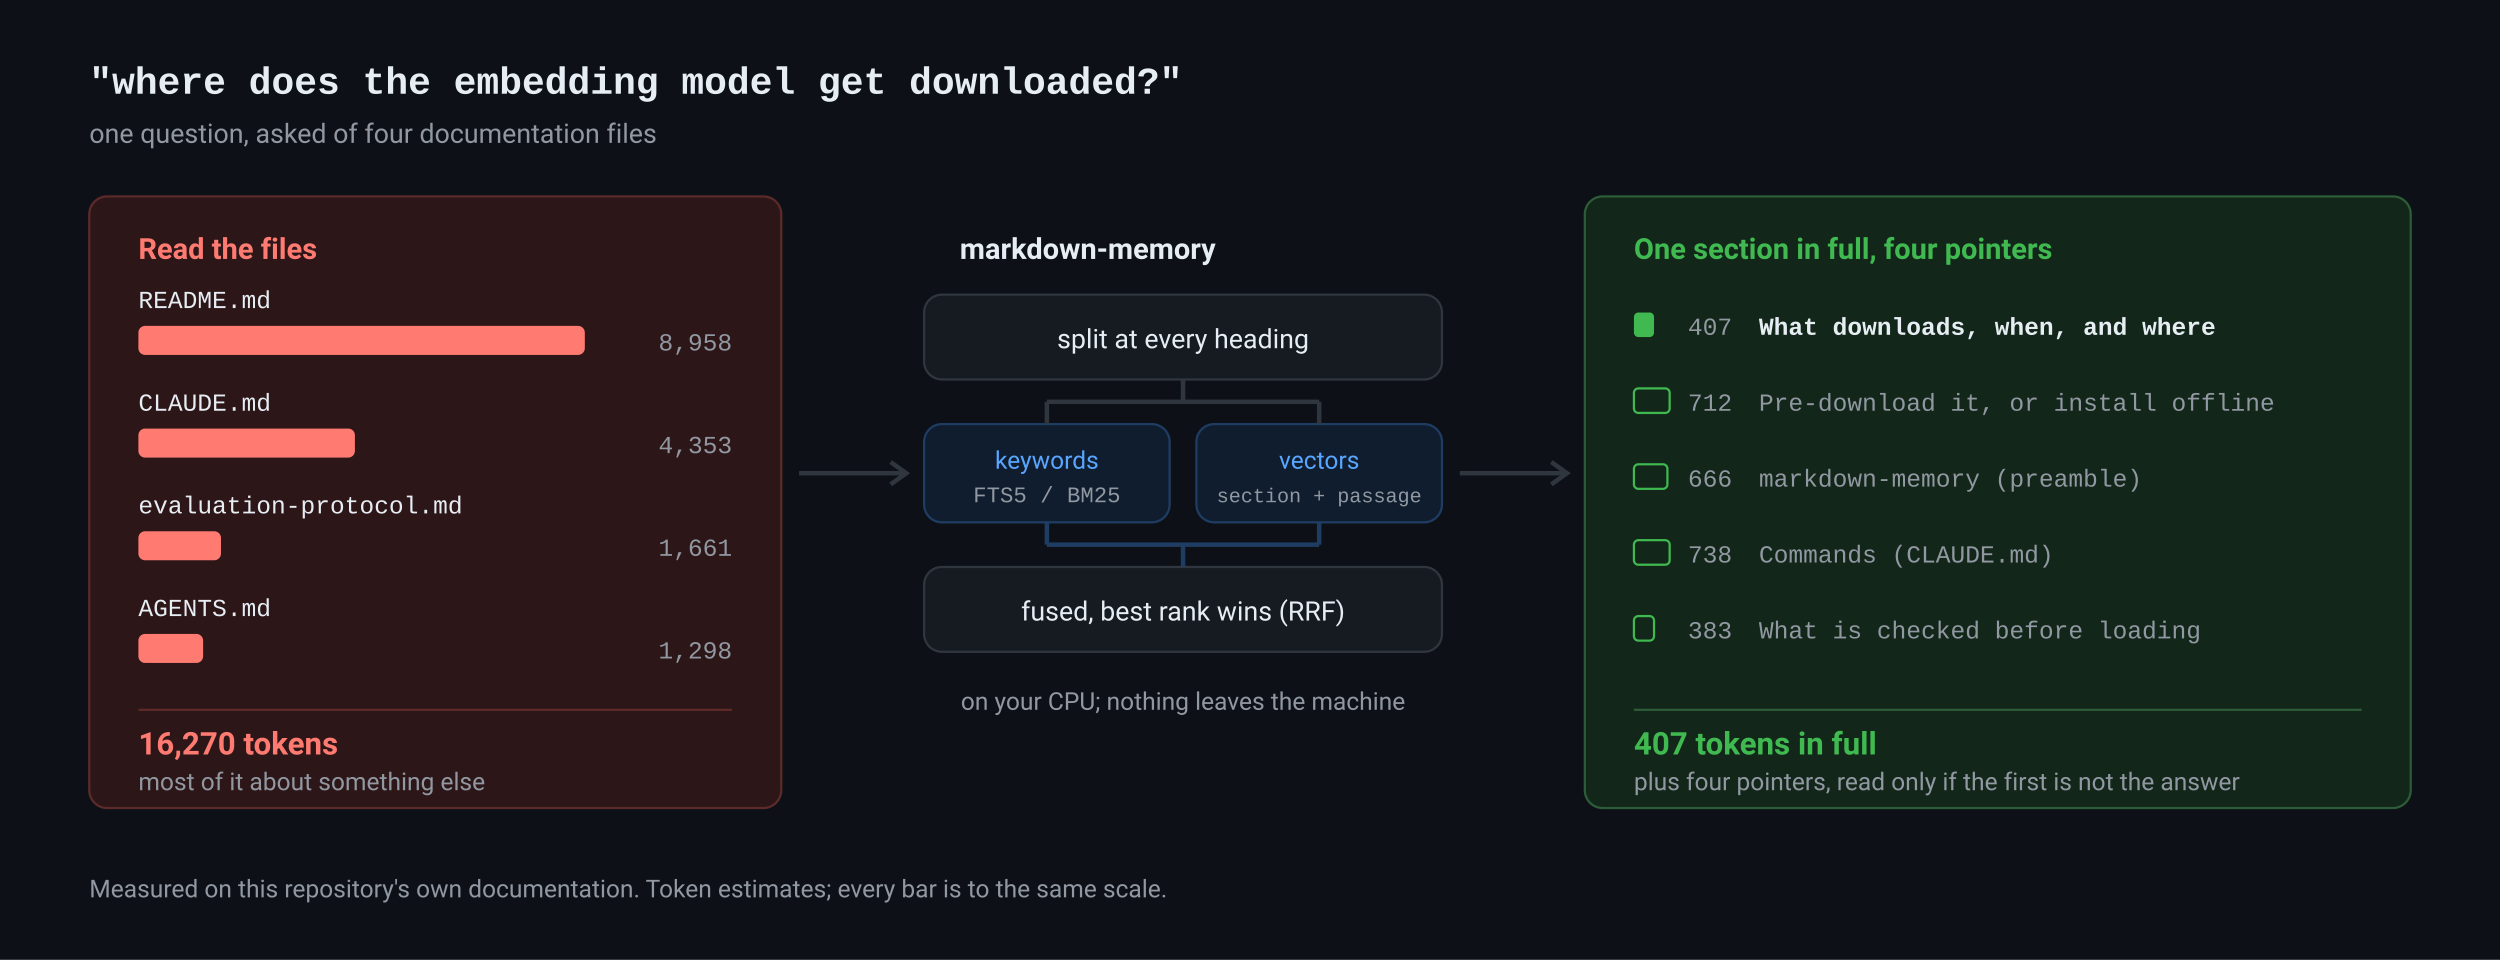
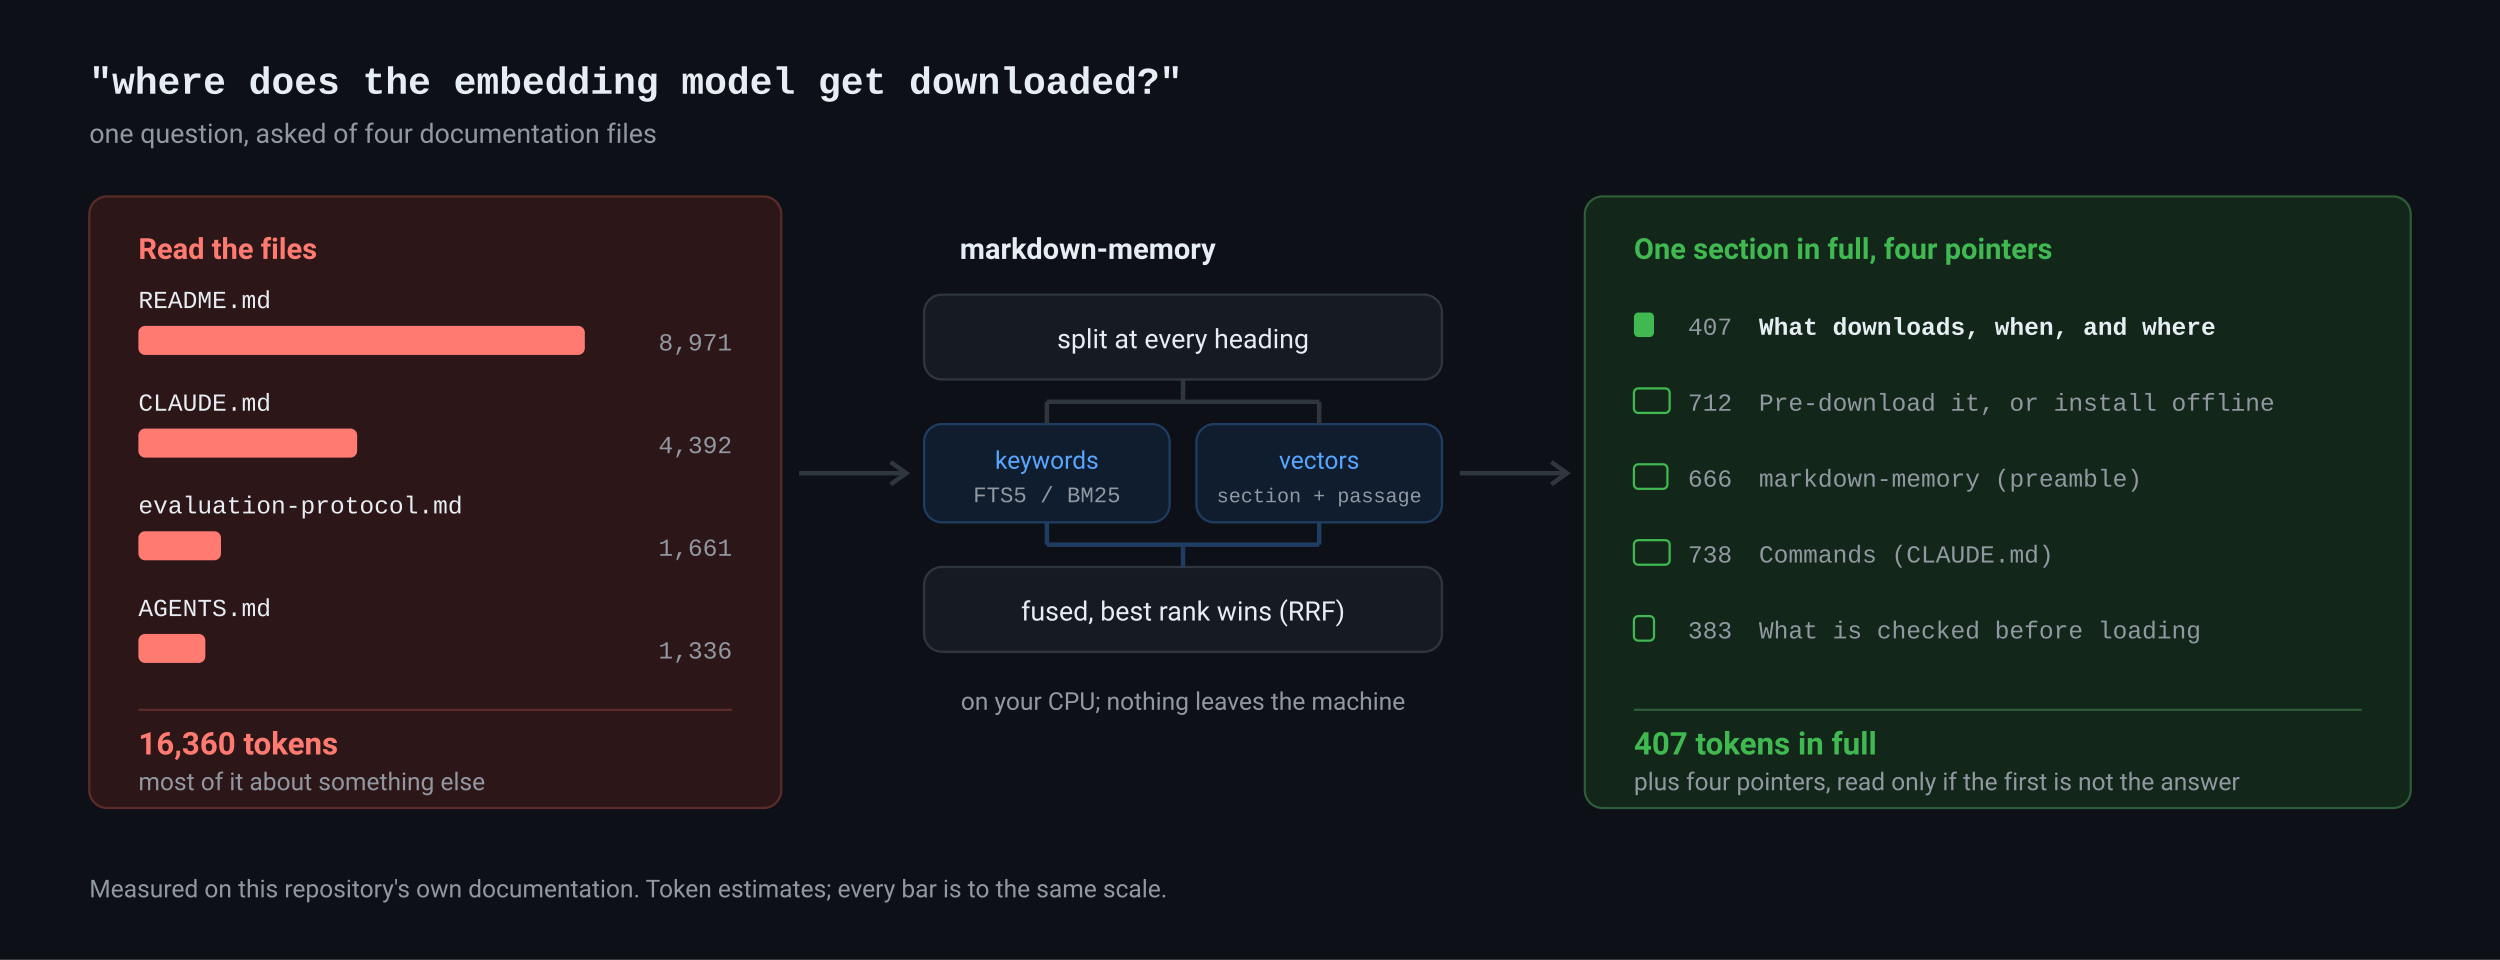
- <svg xmlns="http://www.w3.org/2000/svg" viewBox="0 0 1120 430" width="1120" height="430" role="img" aria-label="One question: reading four whole files costs 16,270 tokens; markdown-memory returns the section that answers in full, 407 tokens, with four pointers to the rest.">
+ <svg xmlns="http://www.w3.org/2000/svg" viewBox="0 0 1120 430" width="1120" height="430" role="img" aria-label="One question: reading four whole files costs 16,360 tokens; markdown-memory returns the section that answers in full, 407 tokens, with four pointers to the rest.">
  <rect width="1120" height="430" fill="#0d1117" />
  <text x="40" y="42" font-family="ui-monospace,SFMono-Regular,Menlo,Consolas,'Liberation Mono',monospace" font-size="17" font-weight="600" fill="#e6edf3" text-anchor="start">"where does the embedding model get downloaded?"</text>
  <text x="40" y="64" font-family="ui-sans-serif,-apple-system,BlinkMacSystemFont,'Segoe UI',Roboto,'Helvetica Neue',Arial,sans-serif" font-size="12" font-weight="400" fill="#9198a1" text-anchor="start">one question, asked of four documentation files</text>
  <rect x="40" y="88" width="310" height="274" rx="8" fill="#2d1618" stroke="#5c2b29" stroke-width="1" />
  <text x="62" y="116" font-family="ui-sans-serif,-apple-system,BlinkMacSystemFont,'Segoe UI',Roboto,'Helvetica Neue',Arial,sans-serif" font-size="13" font-weight="600" fill="#ff7b72" text-anchor="start">Read the files</text>
  <text x="62" y="138" font-family="ui-monospace,SFMono-Regular,Menlo,Consolas,'Liberation Mono',monospace" font-size="11" font-weight="400" fill="#e6edf3" text-anchor="start">README.md</text>
  <rect x="62" y="146" width="200" height="13" rx="3" fill="#ff7b72" stroke="none" stroke-width="1" />
-   <text x="328" y="157" font-family="ui-monospace,SFMono-Regular,Menlo,Consolas,'Liberation Mono',monospace" font-size="11" font-weight="400" fill="#9198a1" text-anchor="end">8,958</text>
+   <text x="328" y="157" font-family="ui-monospace,SFMono-Regular,Menlo,Consolas,'Liberation Mono',monospace" font-size="11" font-weight="400" fill="#9198a1" text-anchor="end">8,971</text>
  <text x="62" y="184" font-family="ui-monospace,SFMono-Regular,Menlo,Consolas,'Liberation Mono',monospace" font-size="11" font-weight="400" fill="#e6edf3" text-anchor="start">CLAUDE.md</text>
-   <rect x="62" y="192" width="97" height="13" rx="3" fill="#ff7b72" stroke="none" stroke-width="1" />
-   <text x="328" y="203" font-family="ui-monospace,SFMono-Regular,Menlo,Consolas,'Liberation Mono',monospace" font-size="11" font-weight="400" fill="#9198a1" text-anchor="end">4,353</text>
+   <rect x="62" y="192" width="98" height="13" rx="3" fill="#ff7b72" stroke="none" stroke-width="1" />
+   <text x="328" y="203" font-family="ui-monospace,SFMono-Regular,Menlo,Consolas,'Liberation Mono',monospace" font-size="11" font-weight="400" fill="#9198a1" text-anchor="end">4,392</text>
  <text x="62" y="230" font-family="ui-monospace,SFMono-Regular,Menlo,Consolas,'Liberation Mono',monospace" font-size="11" font-weight="400" fill="#e6edf3" text-anchor="start">evaluation-protocol.md</text>
  <rect x="62" y="238" width="37" height="13" rx="3" fill="#ff7b72" stroke="none" stroke-width="1" />
  <text x="328" y="249" font-family="ui-monospace,SFMono-Regular,Menlo,Consolas,'Liberation Mono',monospace" font-size="11" font-weight="400" fill="#9198a1" text-anchor="end">1,661</text>
  <text x="62" y="276" font-family="ui-monospace,SFMono-Regular,Menlo,Consolas,'Liberation Mono',monospace" font-size="11" font-weight="400" fill="#e6edf3" text-anchor="start">AGENTS.md</text>
-   <rect x="62" y="284" width="29" height="13" rx="3" fill="#ff7b72" stroke="none" stroke-width="1" />
-   <text x="328" y="295" font-family="ui-monospace,SFMono-Regular,Menlo,Consolas,'Liberation Mono',monospace" font-size="11" font-weight="400" fill="#9198a1" text-anchor="end">1,298</text>
+   <rect x="62" y="284" width="30" height="13" rx="3" fill="#ff7b72" stroke="none" stroke-width="1" />
+   <text x="328" y="295" font-family="ui-monospace,SFMono-Regular,Menlo,Consolas,'Liberation Mono',monospace" font-size="11" font-weight="400" fill="#9198a1" text-anchor="end">1,336</text>
  <path d="M62 318 L328 318" stroke="#5c2b29" stroke-width="1" />
-   <text x="62" y="338" font-family="ui-sans-serif,-apple-system,BlinkMacSystemFont,'Segoe UI',Roboto,'Helvetica Neue',Arial,sans-serif" font-size="14" font-weight="600" fill="#ff7b72" text-anchor="start">16,270 tokens</text>
+   <text x="62" y="338" font-family="ui-sans-serif,-apple-system,BlinkMacSystemFont,'Segoe UI',Roboto,'Helvetica Neue',Arial,sans-serif" font-size="14" font-weight="600" fill="#ff7b72" text-anchor="start">16,360 tokens</text>
  <text x="62" y="354" font-family="ui-sans-serif,-apple-system,BlinkMacSystemFont,'Segoe UI',Roboto,'Helvetica Neue',Arial,sans-serif" font-size="11" font-weight="400" fill="#9198a1" text-anchor="start">most of it about something else</text>
  <text x="430" y="116" font-family="ui-sans-serif,-apple-system,BlinkMacSystemFont,'Segoe UI',Roboto,'Helvetica Neue',Arial,sans-serif" font-size="13" font-weight="600" fill="#e6edf3" text-anchor="start">markdown-memory</text>
  <rect x="414" y="132" width="232" height="38" rx="8" fill="#161b22" stroke="#30363d" stroke-width="1" />
  <text x="530" y="156" font-family="ui-sans-serif,-apple-system,BlinkMacSystemFont,'Segoe UI',Roboto,'Helvetica Neue',Arial,sans-serif" font-size="12" font-weight="400" fill="#e6edf3" text-anchor="middle">split at every heading</text>
  <rect x="414" y="190" width="110" height="44" rx="8" fill="#0f1d2e" stroke="#1f3d63" stroke-width="1" />
  <text x="469" y="210" font-family="ui-sans-serif,-apple-system,BlinkMacSystemFont,'Segoe UI',Roboto,'Helvetica Neue',Arial,sans-serif" font-size="11" font-weight="400" fill="#58a6ff" text-anchor="middle">keywords</text>
  <text x="469" y="225" font-family="ui-monospace,SFMono-Regular,Menlo,Consolas,'Liberation Mono',monospace" font-size="10" font-weight="400" fill="#9198a1" text-anchor="middle">FTS5 / BM25</text>
  <rect x="536" y="190" width="110" height="44" rx="8" fill="#0f1d2e" stroke="#1f3d63" stroke-width="1" />
  <text x="591" y="210" font-family="ui-sans-serif,-apple-system,BlinkMacSystemFont,'Segoe UI',Roboto,'Helvetica Neue',Arial,sans-serif" font-size="11" font-weight="400" fill="#58a6ff" text-anchor="middle">vectors</text>
  <text x="591" y="225" font-family="ui-monospace,SFMono-Regular,Menlo,Consolas,'Liberation Mono',monospace" font-size="9" font-weight="400" fill="#9198a1" text-anchor="middle">section + passage</text>
  <rect x="414" y="254" width="232" height="38" rx="8" fill="#161b22" stroke="#30363d" stroke-width="1" />
  <text x="530" y="278" font-family="ui-sans-serif,-apple-system,BlinkMacSystemFont,'Segoe UI',Roboto,'Helvetica Neue',Arial,sans-serif" font-size="12" font-weight="400" fill="#e6edf3" text-anchor="middle">fused, best rank wins (RRF)</text>
  <path d="M530 170 L530 180 M469 180 L591 180 M469 180 L469 190 M591 180 L591 190" stroke="#30363d" stroke-width="2" fill="none" />
  <path d="M469 234 L469 244 M591 234 L591 244 M469 244 L591 244 M530 244 L530 254" stroke="#1f3d63" stroke-width="2" fill="none" />
  <text x="530" y="318" font-family="ui-sans-serif,-apple-system,BlinkMacSystemFont,'Segoe UI',Roboto,'Helvetica Neue',Arial,sans-serif" font-size="11" font-weight="400" fill="#9198a1" text-anchor="middle">on your CPU; nothing leaves the machine</text>
  <path d="M358 212 L406 212" stroke="#30363d" stroke-width="2" fill="none" />
  <path d="M399 207 L406 212 L399 217" fill="none" stroke="#30363d" stroke-width="2" />
  <path d="M654 212 L702 212" stroke="#30363d" stroke-width="2" fill="none" />
  <path d="M695 207 L702 212 L695 217" fill="none" stroke="#30363d" stroke-width="2" />
  <rect x="710" y="88" width="370" height="274" rx="8" fill="#12261a" stroke="#2d5c38" stroke-width="1" />
  <text x="732" y="116" font-family="ui-sans-serif,-apple-system,BlinkMacSystemFont,'Segoe UI',Roboto,'Helvetica Neue',Arial,sans-serif" font-size="13" font-weight="600" fill="#3fb950" text-anchor="start">One section in full, four pointers</text>
  <rect x="732" y="140" width="9" height="11" rx="2" fill="#3fb950" stroke="none" stroke-width="1" />
  <text x="776" y="150" font-family="ui-monospace,SFMono-Regular,Menlo,Consolas,'Liberation Mono',monospace" font-size="11" font-weight="400" fill="#9198a1" text-anchor="end">407</text>
  <text x="788" y="150" font-family="ui-monospace,SFMono-Regular,Menlo,Consolas,'Liberation Mono',monospace" font-size="11" font-weight="600" fill="#e6edf3" text-anchor="start">What downloads, when, and where</text>
  <rect x="732" y="174" width="16" height="11" rx="2" fill="none" stroke="#3fb950" stroke-width="1" />
  <text x="776" y="184" font-family="ui-monospace,SFMono-Regular,Menlo,Consolas,'Liberation Mono',monospace" font-size="11" font-weight="400" fill="#9198a1" text-anchor="end">712</text>
  <text x="788" y="184" font-family="ui-monospace,SFMono-Regular,Menlo,Consolas,'Liberation Mono',monospace" font-size="11" font-weight="400" fill="#9198a1" text-anchor="start">Pre-download it, or install offline</text>
  <rect x="732" y="208" width="15" height="11" rx="2" fill="none" stroke="#3fb950" stroke-width="1" />
  <text x="776" y="218" font-family="ui-monospace,SFMono-Regular,Menlo,Consolas,'Liberation Mono',monospace" font-size="11" font-weight="400" fill="#9198a1" text-anchor="end">666</text>
  <text x="788" y="218" font-family="ui-monospace,SFMono-Regular,Menlo,Consolas,'Liberation Mono',monospace" font-size="11" font-weight="400" fill="#9198a1" text-anchor="start">markdown-memory  (preamble)</text>
  <rect x="732" y="242" width="16" height="11" rx="2" fill="none" stroke="#3fb950" stroke-width="1" />
  <text x="776" y="252" font-family="ui-monospace,SFMono-Regular,Menlo,Consolas,'Liberation Mono',monospace" font-size="11" font-weight="400" fill="#9198a1" text-anchor="end">738</text>
  <text x="788" y="252" font-family="ui-monospace,SFMono-Regular,Menlo,Consolas,'Liberation Mono',monospace" font-size="11" font-weight="400" fill="#9198a1" text-anchor="start">Commands  (CLAUDE.md)</text>
  <rect x="732" y="276" width="9" height="11" rx="2" fill="none" stroke="#3fb950" stroke-width="1" />
  <text x="776" y="286" font-family="ui-monospace,SFMono-Regular,Menlo,Consolas,'Liberation Mono',monospace" font-size="11" font-weight="400" fill="#9198a1" text-anchor="end">383</text>
  <text x="788" y="286" font-family="ui-monospace,SFMono-Regular,Menlo,Consolas,'Liberation Mono',monospace" font-size="11" font-weight="400" fill="#9198a1" text-anchor="start">What is checked before loading</text>
  <path d="M732 318 L1058 318" stroke="#2d5c38" stroke-width="1" />
  <text x="732" y="338" font-family="ui-sans-serif,-apple-system,BlinkMacSystemFont,'Segoe UI',Roboto,'Helvetica Neue',Arial,sans-serif" font-size="14" font-weight="600" fill="#3fb950" text-anchor="start">407 tokens in full</text>
  <text x="732" y="354" font-family="ui-sans-serif,-apple-system,BlinkMacSystemFont,'Segoe UI',Roboto,'Helvetica Neue',Arial,sans-serif" font-size="11" font-weight="400" fill="#9198a1" text-anchor="start">plus four pointers, read only if the first is not the answer</text>
  <text x="40" y="402" font-family="ui-sans-serif,-apple-system,BlinkMacSystemFont,'Segoe UI',Roboto,'Helvetica Neue',Arial,sans-serif" font-size="11" font-weight="400" fill="#9198a1" text-anchor="start">Measured on this repository's own documentation. Token estimates; every bar is to the same scale.</text>
</svg>
